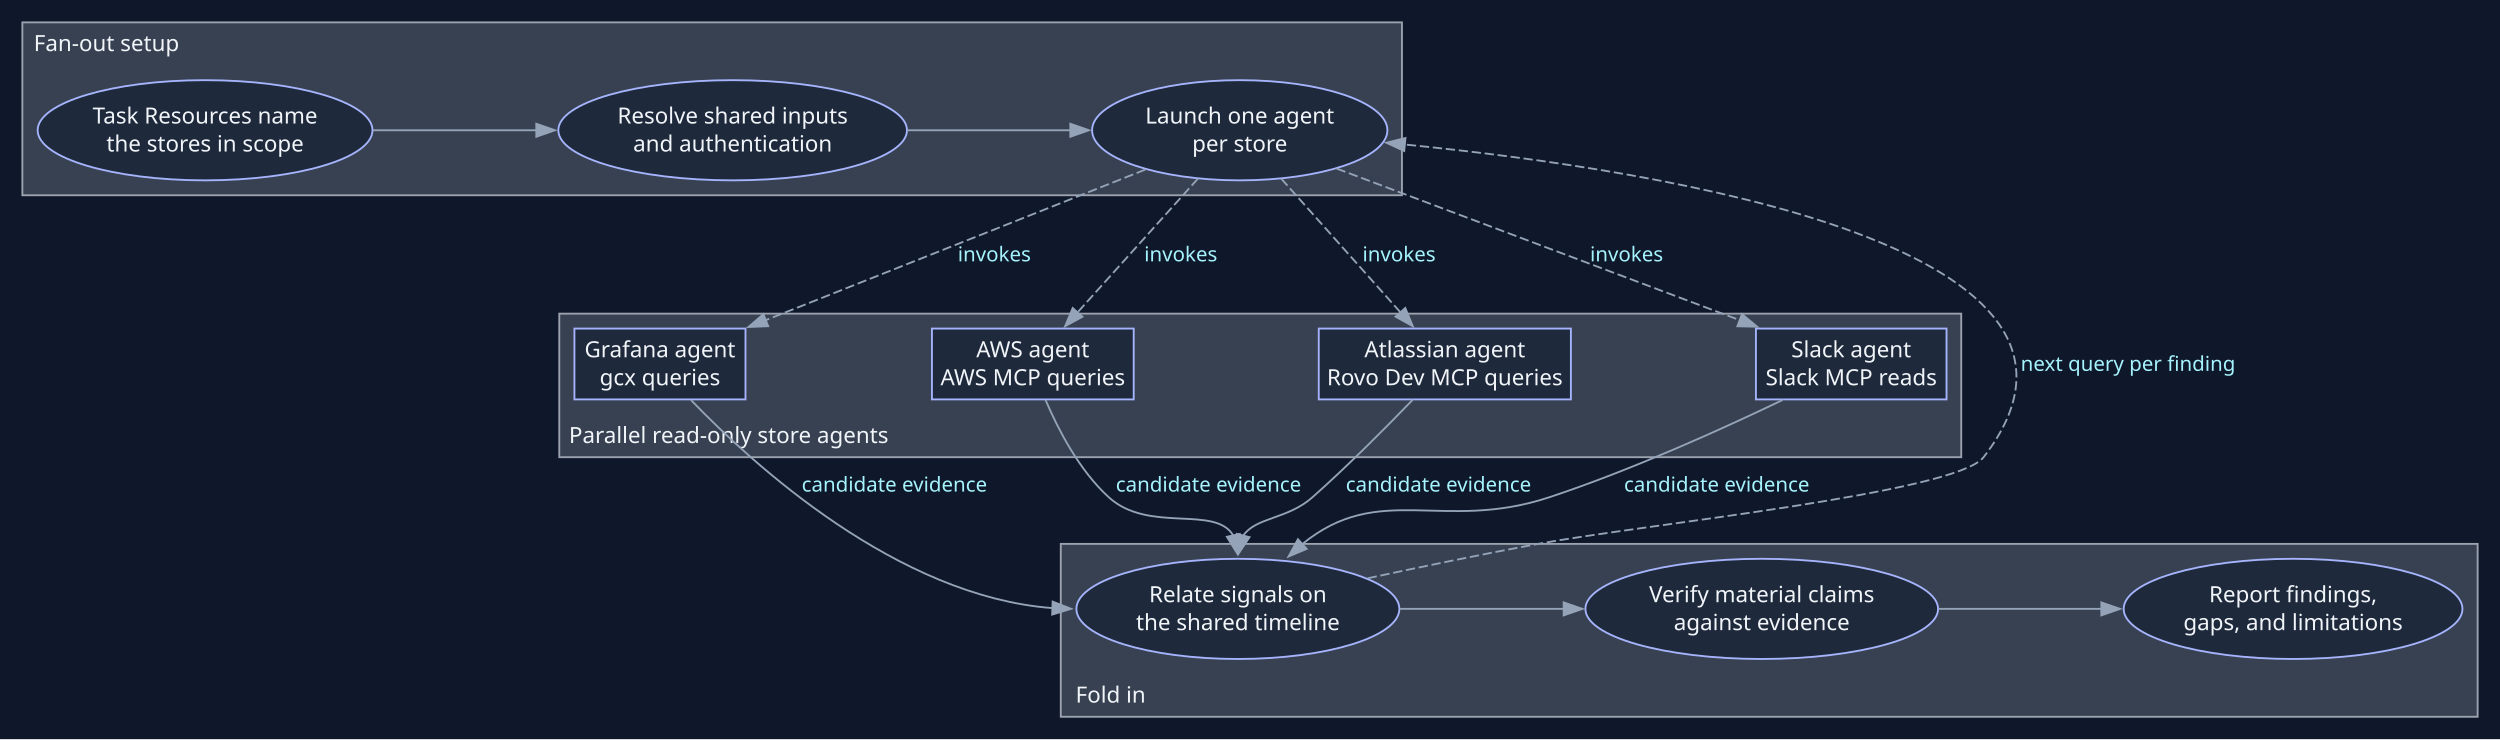
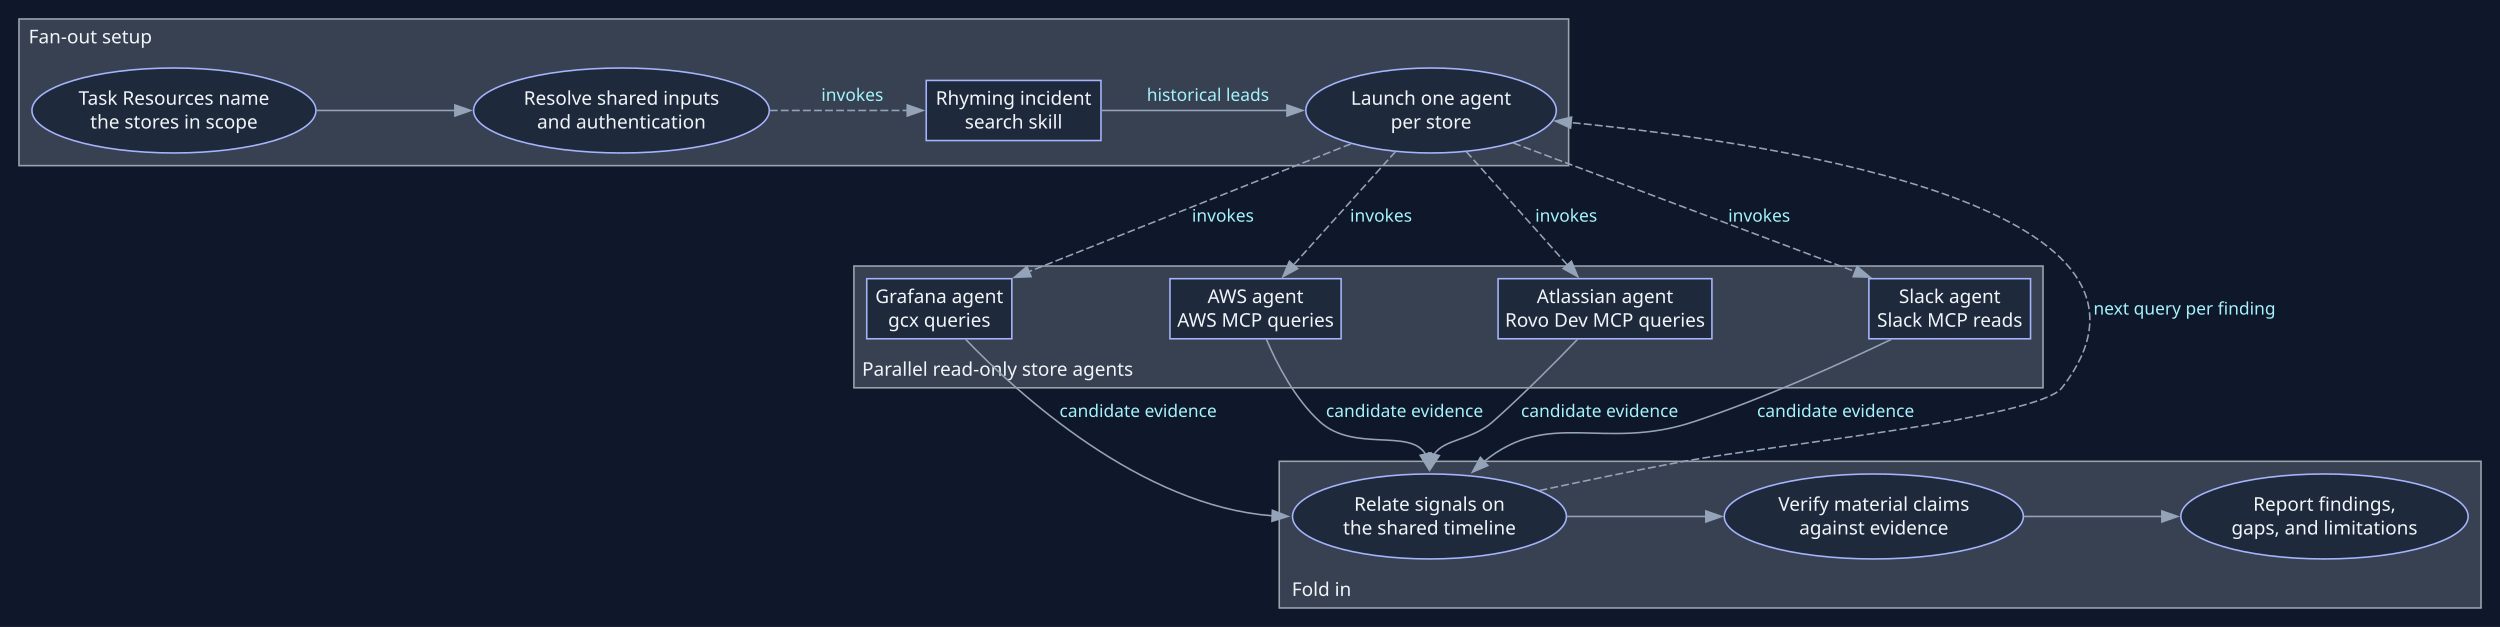
- <svg xmlns="http://www.w3.org/2000/svg" width="2682pt" height="793pt" viewBox="0.00 0.00 2682.00 793.00">
+ <svg xmlns="http://www.w3.org/2000/svg" width="3162pt" height="793pt" viewBox="0.00 0.00 3162.00 793.00">
  <g id="graph0" class="graph" transform="scale(2 2) rotate(0) translate(4 392.48)">
-     <polygon fill="#0f172a" stroke="none" points="-4,4 -4,-392.48 1337,-392.48 1337,4 -4,4" />
+     <polygon fill="#0f172a" stroke="none" points="-4,4 -4,-392.48 1577,-392.48 1577,4 -4,4" />
    <g id="clust1" class="cluster">
-       <polygon fill="#374151" stroke="#9ca3af" points="8,-287.74 8,-380.48 748,-380.48 748,-287.74 8,-287.74" />
+       <polygon fill="#374151" stroke="#9ca3af" points="8,-287.74 8,-380.48 988,-380.48 988,-287.74 8,-287.74" />
      <text xml:space="preserve" text-anchor="middle" x="53.12" y="-365.08" font-family="Trebuchet MS" font-size="12.00" fill="#f1f5f9">Fan-out setup</text>
    </g>
    <g id="clust3" class="cluster">
-       <polygon fill="#374151" stroke="#9ca3af" points="296,-147.24 296,-224.24 1048,-224.24 1048,-147.24 296,-147.24" />
-       <text xml:space="preserve" text-anchor="middle" x="386.88" y="-154.84" font-family="Trebuchet MS" font-size="12.00" fill="#f1f5f9">Parallel read-only store agents</text>
+       <polygon fill="#374151" stroke="#9ca3af" points="536,-147.24 536,-224.24 1288,-224.24 1288,-147.24 536,-147.24" />
+       <text xml:space="preserve" text-anchor="middle" x="626.88" y="-154.84" font-family="Trebuchet MS" font-size="12.00" fill="#f1f5f9">Parallel read-only store agents</text>
    </g>
    <g id="clust5" class="cluster">
-       <polygon fill="#374151" stroke="#9ca3af" points="565,-8 565,-100.74 1325,-100.74 1325,-8 565,-8" />
-       <text xml:space="preserve" text-anchor="middle" x="591.75" y="-15.6" font-family="Trebuchet MS" font-size="12.00" fill="#f1f5f9">Fold in</text>
+       <polygon fill="#374151" stroke="#9ca3af" points="805,-8 805,-100.74 1565,-100.74 1565,-8 805,-8" />
+       <text xml:space="preserve" text-anchor="middle" x="831.75" y="-15.6" font-family="Trebuchet MS" font-size="12.00" fill="#f1f5f9">Fold in</text>
    </g>
    <g id="node1" class="node">
      <ellipse fill="#1e293b" stroke="#a5b4fc" cx="106" cy="-322.61" rx="89.8" ry="26.87" />
      <text xml:space="preserve" text-anchor="middle" x="106" y="-326.21" font-family="Trebuchet MS" font-size="12.00" fill="#f1f5f9">Task Resources name</text>
      <text xml:space="preserve" text-anchor="middle" x="106" y="-311.21" font-family="Trebuchet MS" font-size="12.00" fill="#f1f5f9">the stores in scope</text>
    </g>
    <g id="node2" class="node">
      <ellipse fill="#1e293b" stroke="#a5b4fc" cx="389" cy="-322.61" rx="93.51" ry="26.87" />
      <text xml:space="preserve" text-anchor="middle" x="389" y="-326.21" font-family="Trebuchet MS" font-size="12.00" fill="#f1f5f9">Resolve shared inputs</text>
      <text xml:space="preserve" text-anchor="middle" x="389" y="-311.21" font-family="Trebuchet MS" font-size="12.00" fill="#f1f5f9">and authentication</text>
    </g>
    <g id="edge1" class="edge">
      <path fill="none" stroke="#94a3b8" d="M196.1,-322.61C225.38,-322.61 254.67,-322.61 283.96,-322.61" />
      <polygon fill="#94a3b8" stroke="#94a3b8" points="283.67,-326.11 293.67,-322.61 283.67,-319.11 283.67,-326.11" />
    </g>
    <g id="node3" class="node">
-       <ellipse fill="#1e293b" stroke="#a5b4fc" cx="661" cy="-322.61" rx="79.2" ry="26.87" />
-       <text xml:space="preserve" text-anchor="middle" x="661" y="-326.21" font-family="Trebuchet MS" font-size="12.00" fill="#f1f5f9">Launch one agent</text>
-       <text xml:space="preserve" text-anchor="middle" x="661" y="-311.21" font-family="Trebuchet MS" font-size="12.00" fill="#f1f5f9">per store</text>
+       <polygon fill="#1e293b" stroke="#a5b4fc" points="692.25,-341.61 581.75,-341.61 581.75,-303.61 692.25,-303.61 692.25,-341.61" />
+       <text xml:space="preserve" text-anchor="middle" x="637" y="-326.21" font-family="Trebuchet MS" font-size="12.00" fill="#f1f5f9">Rhyming incident</text>
+       <text xml:space="preserve" text-anchor="middle" x="637" y="-311.21" font-family="Trebuchet MS" font-size="12.00" fill="#f1f5f9">search skill</text>
    </g>
    <g id="edge2" class="edge">
-       <path fill="none" stroke="#94a3b8" d="M482.77,-322.61C511.99,-322.61 541.21,-322.61 570.43,-322.61" />
-       <polygon fill="#94a3b8" stroke="#94a3b8" points="570.12,-326.11 580.12,-322.61 570.12,-319.11 570.12,-326.11" />
+       <path fill="none" stroke="#94a3b8" stroke-dasharray="5,2" d="M482.76,-322.61C511.8,-322.61 543.21,-322.61 570.05,-322.61" />
+       <polygon fill="#94a3b8" stroke="#94a3b8" points="569.74,-326.11 579.74,-322.61 569.74,-319.11 569.74,-326.11" />
+       <text xml:space="preserve" text-anchor="middle" x="532.13" y="-328.66" font-family="Trebuchet MS" font-size="11.00" fill="#a5f3fc">  invokes</text>
    </g>
    <g id="node4" class="node">
-       <polygon fill="#1e293b" stroke="#a5b4fc" points="395.88,-216.24 304.12,-216.24 304.12,-178.24 395.88,-178.24 395.88,-216.24" />
-       <text xml:space="preserve" text-anchor="middle" x="350" y="-200.84" font-family="Trebuchet MS" font-size="12.00" fill="#f1f5f9">Grafana agent</text>
-       <text xml:space="preserve" text-anchor="middle" x="350" y="-185.84" font-family="Trebuchet MS" font-size="12.00" fill="#f1f5f9">gcx queries</text>
+       <ellipse fill="#1e293b" stroke="#a5b4fc" cx="901" cy="-322.61" rx="79.2" ry="26.87" />
+       <text xml:space="preserve" text-anchor="middle" x="901" y="-326.21" font-family="Trebuchet MS" font-size="12.00" fill="#f1f5f9">Launch one agent</text>
+       <text xml:space="preserve" text-anchor="middle" x="901" y="-311.21" font-family="Trebuchet MS" font-size="12.00" fill="#f1f5f9">per store</text>
+     </g>
+     <g id="edge3" class="edge">
+       <path fill="none" stroke="#94a3b8" d="M692.67,-322.61C726.67,-322.61 770.98,-322.61 809.99,-322.61" />
+       <polygon fill="#94a3b8" stroke="#94a3b8" points="809.86,-326.11 819.86,-322.61 809.86,-319.11 809.86,-326.11" />
+       <text xml:space="preserve" text-anchor="middle" x="757.03" y="-328.66" font-family="Trebuchet MS" font-size="11.00" fill="#a5f3fc">  historical leads</text>
+     </g>
+     <g id="node5" class="node">
+       <polygon fill="#1e293b" stroke="#a5b4fc" points="635.88,-216.24 544.12,-216.24 544.12,-178.24 635.88,-178.24 635.88,-216.24" />
+       <text xml:space="preserve" text-anchor="middle" x="590" y="-200.84" font-family="Trebuchet MS" font-size="12.00" fill="#f1f5f9">Grafana agent</text>
+       <text xml:space="preserve" text-anchor="middle" x="590" y="-185.84" font-family="Trebuchet MS" font-size="12.00" fill="#f1f5f9">gcx queries</text>
+     </g>
+     <g id="edge9" class="edge">
+       <path fill="none" stroke="#94a3b8" stroke-dasharray="5,2" d="M850.34,-301.51C794.44,-279.34 704.7,-243.74 646.55,-220.67" />
+       <polygon fill="#94a3b8" stroke="#94a3b8" points="648.06,-217.51 637.48,-217.07 645.48,-224.01 648.06,-217.51" />
+       <text xml:space="preserve" text-anchor="middle" x="766.5" y="-252.29" font-family="Trebuchet MS" font-size="11.00" fill="#a5f3fc">  invokes</text>
+     </g>
+     <g id="node6" class="node">
+       <polygon fill="#1e293b" stroke="#a5b4fc" points="844.12,-216.24 735.88,-216.24 735.88,-178.24 844.12,-178.24 844.12,-216.24" />
+       <text xml:space="preserve" text-anchor="middle" x="790" y="-200.84" font-family="Trebuchet MS" font-size="12.00" fill="#f1f5f9">AWS agent</text>
+       <text xml:space="preserve" text-anchor="middle" x="790" y="-185.84" font-family="Trebuchet MS" font-size="12.00" fill="#f1f5f9">AWS MCP queries</text>
+     </g>
+     <g id="edge10" class="edge">
+       <path fill="none" stroke="#94a3b8" stroke-dasharray="5,2" d="M878.54,-296.64C859.72,-275.73 832.93,-245.96 813.76,-224.65" />
+       <polygon fill="#94a3b8" stroke="#94a3b8" points="816.61,-222.58 807.32,-217.49 811.41,-227.27 816.61,-222.58" />
+       <text xml:space="preserve" text-anchor="middle" x="866.5" y="-252.29" font-family="Trebuchet MS" font-size="11.00" fill="#a5f3fc">  invokes</text>
+     </g>
+     <g id="node7" class="node">
+       <polygon fill="#1e293b" stroke="#a5b4fc" points="1078.62,-216.24 943.38,-216.24 943.38,-178.24 1078.62,-178.24 1078.62,-216.24" />
+       <text xml:space="preserve" text-anchor="middle" x="1011" y="-200.84" font-family="Trebuchet MS" font-size="12.00" fill="#f1f5f9">Atlassian agent</text>
+       <text xml:space="preserve" text-anchor="middle" x="1011" y="-185.84" font-family="Trebuchet MS" font-size="12.00" fill="#f1f5f9">Rovo Dev MCP queries</text>
+     </g>
+     <g id="edge11" class="edge">
+       <path fill="none" stroke="#94a3b8" stroke-dasharray="5,2" d="M923.26,-296.64C941.83,-275.82 968.22,-246.22 987.2,-224.93" />
+       <polygon fill="#94a3b8" stroke="#94a3b8" points="989.79,-227.29 993.83,-217.49 984.56,-222.63 989.79,-227.29" />
+       <text xml:space="preserve" text-anchor="middle" x="983.59" y="-252.29" font-family="Trebuchet MS" font-size="11.00" fill="#a5f3fc">  invokes</text>
+     </g>
+     <g id="node8" class="node">
+       <polygon fill="#1e293b" stroke="#a5b4fc" points="1280.12,-216.24 1177.88,-216.24 1177.88,-178.24 1280.12,-178.24 1280.12,-216.24" />
+       <text xml:space="preserve" text-anchor="middle" x="1229" y="-200.84" font-family="Trebuchet MS" font-size="12.00" fill="#f1f5f9">Slack agent</text>
+       <text xml:space="preserve" text-anchor="middle" x="1229" y="-185.84" font-family="Trebuchet MS" font-size="12.00" fill="#f1f5f9">Slack MCP reads</text>
+     </g>
+     <g id="edge12" class="edge">
+       <path fill="none" stroke="#94a3b8" stroke-dasharray="5,2" d="M952.97,-302.06C1011.76,-279.95 1107.35,-244 1169.19,-220.74" />
+       <polygon fill="#94a3b8" stroke="#94a3b8" points="1170.4,-224.02 1178.53,-217.22 1167.94,-217.47 1170.4,-224.02" />
+       <text xml:space="preserve" text-anchor="middle" x="1105.64" y="-252.29" font-family="Trebuchet MS" font-size="11.00" fill="#a5f3fc">  invokes</text>
+     </g>
+     <g id="node9" class="node">
+       <ellipse fill="#1e293b" stroke="#a5b4fc" cx="900" cy="-65.87" rx="86.62" ry="26.87" />
+       <text xml:space="preserve" text-anchor="middle" x="900" y="-69.47" font-family="Trebuchet MS" font-size="12.00" fill="#f1f5f9">Relate signals on</text>
+       <text xml:space="preserve" text-anchor="middle" x="900" y="-54.47" font-family="Trebuchet MS" font-size="12.00" fill="#f1f5f9">the shared timeline</text>
+     </g>
+     <g id="edge13" class="edge">
+       <path fill="none" stroke="#94a3b8" d="M606.7,-177.84C639.72,-143.48 717.39,-72.48 800.52,-66.3" />
+       <polygon fill="#94a3b8" stroke="#94a3b8" points="800.64,-69.8 810.5,-65.93 800.38,-62.8 800.64,-69.8" />
+       <text xml:space="preserve" text-anchor="middle" x="712.89" y="-128.79" font-family="Trebuchet MS" font-size="11.00" fill="#a5f3fc">  candidate evidence</text>
+     </g>
+     <g id="edge14" class="edge">
+       <path fill="none" stroke="#94a3b8" d="M796.84,-177.95C803.47,-162.34 814.85,-140.2 830.75,-125.74 852.27,-106.17 887.95,-121.83 897.55,-105.15" />
+       <polygon fill="#94a3b8" stroke="#94a3b8" points="900.94,-106.06 899.67,-95.54 894.1,-104.55 900.94,-106.06" />
+       <text xml:space="preserve" text-anchor="middle" x="881.38" y="-128.79" font-family="Trebuchet MS" font-size="11.00" fill="#a5f3fc">  candidate evidence</text>
+     </g>
+     <g id="edge15" class="edge">
+       <path fill="none" stroke="#94a3b8" d="M993.73,-178C979.67,-163.42 959.1,-142.69 940,-125.74 926.62,-113.86 909.45,-115.12 902.8,-105.04" />
+       <polygon fill="#94a3b8" stroke="#94a3b8" points="906.24,-104.35 900.37,-95.52 899.45,-106.08 906.24,-104.35" />
+       <text xml:space="preserve" text-anchor="middle" x="1004.74" y="-128.79" font-family="Trebuchet MS" font-size="11.00" fill="#a5f3fc">  candidate evidence</text>
+     </g>
+     <g id="edge16" class="edge">
+       <path fill="none" stroke="#94a3b8" d="M1192.11,-177.89C1159.75,-162.35 1111.12,-140.34 1067,-125.74 1009.75,-106.79 975.93,-134.5 934.45,-100.55" />
+       <polygon fill="#94a3b8" stroke="#94a3b8" points="936.92,-98.07 927.16,-93.93 932.21,-103.25 936.92,-98.07" />
+       <text xml:space="preserve" text-anchor="middle" x="1153.99" y="-128.79" font-family="Trebuchet MS" font-size="11.00" fill="#a5f3fc">  candidate evidence</text>
+     </g>
+     <g id="edge17" class="edge">
+       <path fill="none" stroke="#94a3b8" stroke-dasharray="5,2" d="M969.59,-82.28C997.89,-88.34 1030.95,-95.17 1061,-100.74 1117.06,-111.12 1285.08,-127.96 1300,-147.24 1386.89,-259.51 1131.6,-300.89 989.39,-314.98" />
+       <polygon fill="#94a3b8" stroke="#94a3b8" points="989.22,-311.48 979.6,-315.92 989.89,-318.45 989.22,-311.48" />
+       <text xml:space="preserve" text-anchor="middle" x="1374.61" y="-193.54" font-family="Trebuchet MS" font-size="11.00" fill="#a5f3fc">  next query per finding</text>
+     </g>
+     <g id="node10" class="node">
+       <ellipse fill="#1e293b" stroke="#a5b4fc" cx="1181" cy="-65.87" rx="94.58" ry="26.87" />
+       <text xml:space="preserve" text-anchor="middle" x="1181" y="-69.47" font-family="Trebuchet MS" font-size="12.00" fill="#f1f5f9">Verify material claims</text>
+       <text xml:space="preserve" text-anchor="middle" x="1181" y="-54.47" font-family="Trebuchet MS" font-size="12.00" fill="#f1f5f9">against evidence</text>
+     </g>
+     <g id="edge7" class="edge">
+       <path fill="none" stroke="#94a3b8" d="M986.99,-65.87C1016.33,-65.87 1045.68,-65.87 1075.02,-65.87" />
+       <polygon fill="#94a3b8" stroke="#94a3b8" points="1074.75,-69.37 1084.75,-65.87 1074.75,-62.37 1074.75,-69.37" />
+     </g>
+     <g id="node11" class="node">
+       <ellipse fill="#1e293b" stroke="#a5b4fc" cx="1466" cy="-65.87" rx="90.86" ry="26.87" />
+       <text xml:space="preserve" text-anchor="middle" x="1466" y="-69.47" font-family="Trebuchet MS" font-size="12.00" fill="#f1f5f9">Report findings,</text>
+       <text xml:space="preserve" text-anchor="middle" x="1466" y="-54.47" font-family="Trebuchet MS" font-size="12.00" fill="#f1f5f9">gaps, and limitations</text>
    </g>
    <g id="edge8" class="edge">
-       <path fill="none" stroke="#94a3b8" stroke-dasharray="5,2" d="M610.34,-301.51C554.44,-279.34 464.7,-243.74 406.55,-220.67" />
-       <polygon fill="#94a3b8" stroke="#94a3b8" points="408.06,-217.51 397.48,-217.07 405.48,-224.01 408.06,-217.51" />
-       <text xml:space="preserve" text-anchor="middle" x="526.5" y="-252.29" font-family="Trebuchet MS" font-size="11.00" fill="#a5f3fc">  invokes</text>
-     </g>
-     <g id="node5" class="node">
-       <polygon fill="#1e293b" stroke="#a5b4fc" points="604.12,-216.24 495.88,-216.24 495.88,-178.24 604.12,-178.24 604.12,-216.24" />
-       <text xml:space="preserve" text-anchor="middle" x="550" y="-200.84" font-family="Trebuchet MS" font-size="12.00" fill="#f1f5f9">AWS agent</text>
-       <text xml:space="preserve" text-anchor="middle" x="550" y="-185.84" font-family="Trebuchet MS" font-size="12.00" fill="#f1f5f9">AWS MCP queries</text>
-     </g>
-     <g id="edge9" class="edge">
-       <path fill="none" stroke="#94a3b8" stroke-dasharray="5,2" d="M638.54,-296.64C619.72,-275.73 592.93,-245.96 573.76,-224.65" />
-       <polygon fill="#94a3b8" stroke="#94a3b8" points="576.61,-222.58 567.32,-217.49 571.41,-227.27 576.61,-222.58" />
-       <text xml:space="preserve" text-anchor="middle" x="626.5" y="-252.29" font-family="Trebuchet MS" font-size="11.00" fill="#a5f3fc">  invokes</text>
-     </g>
-     <g id="node6" class="node">
-       <polygon fill="#1e293b" stroke="#a5b4fc" points="838.62,-216.24 703.38,-216.24 703.38,-178.24 838.62,-178.24 838.62,-216.24" />
-       <text xml:space="preserve" text-anchor="middle" x="771" y="-200.84" font-family="Trebuchet MS" font-size="12.00" fill="#f1f5f9">Atlassian agent</text>
-       <text xml:space="preserve" text-anchor="middle" x="771" y="-185.84" font-family="Trebuchet MS" font-size="12.00" fill="#f1f5f9">Rovo Dev MCP queries</text>
-     </g>
-     <g id="edge10" class="edge">
-       <path fill="none" stroke="#94a3b8" stroke-dasharray="5,2" d="M683.26,-296.64C701.83,-275.82 728.22,-246.22 747.2,-224.93" />
-       <polygon fill="#94a3b8" stroke="#94a3b8" points="749.79,-227.29 753.83,-217.49 744.56,-222.63 749.79,-227.29" />
-       <text xml:space="preserve" text-anchor="middle" x="743.59" y="-252.29" font-family="Trebuchet MS" font-size="11.00" fill="#a5f3fc">  invokes</text>
-     </g>
-     <g id="node7" class="node">
-       <polygon fill="#1e293b" stroke="#a5b4fc" points="1040.12,-216.24 937.88,-216.24 937.88,-178.24 1040.12,-178.24 1040.12,-216.24" />
-       <text xml:space="preserve" text-anchor="middle" x="989" y="-200.84" font-family="Trebuchet MS" font-size="12.00" fill="#f1f5f9">Slack agent</text>
-       <text xml:space="preserve" text-anchor="middle" x="989" y="-185.84" font-family="Trebuchet MS" font-size="12.00" fill="#f1f5f9">Slack MCP reads</text>
-     </g>
-     <g id="edge11" class="edge">
-       <path fill="none" stroke="#94a3b8" stroke-dasharray="5,2" d="M712.97,-302.06C771.76,-279.95 867.35,-244 929.19,-220.74" />
-       <polygon fill="#94a3b8" stroke="#94a3b8" points="930.4,-224.02 938.53,-217.22 927.94,-217.47 930.4,-224.02" />
-       <text xml:space="preserve" text-anchor="middle" x="865.64" y="-252.29" font-family="Trebuchet MS" font-size="11.00" fill="#a5f3fc">  invokes</text>
-     </g>
-     <g id="node8" class="node">
-       <ellipse fill="#1e293b" stroke="#a5b4fc" cx="660" cy="-65.87" rx="86.62" ry="26.87" />
-       <text xml:space="preserve" text-anchor="middle" x="660" y="-69.47" font-family="Trebuchet MS" font-size="12.00" fill="#f1f5f9">Relate signals on</text>
-       <text xml:space="preserve" text-anchor="middle" x="660" y="-54.47" font-family="Trebuchet MS" font-size="12.00" fill="#f1f5f9">the shared timeline</text>
-     </g>
-     <g id="edge12" class="edge">
-       <path fill="none" stroke="#94a3b8" d="M366.7,-177.84C399.72,-143.48 477.39,-72.48 560.52,-66.3" />
-       <polygon fill="#94a3b8" stroke="#94a3b8" points="560.64,-69.8 570.5,-65.93 560.38,-62.8 560.64,-69.8" />
-       <text xml:space="preserve" text-anchor="middle" x="472.89" y="-128.79" font-family="Trebuchet MS" font-size="11.00" fill="#a5f3fc">  candidate evidence</text>
-     </g>
-     <g id="edge13" class="edge">
-       <path fill="none" stroke="#94a3b8" d="M556.84,-177.95C563.47,-162.34 574.85,-140.2 590.75,-125.74 612.27,-106.17 647.95,-121.83 657.55,-105.15" />
-       <polygon fill="#94a3b8" stroke="#94a3b8" points="660.94,-106.06 659.67,-95.54 654.1,-104.55 660.94,-106.06" />
-       <text xml:space="preserve" text-anchor="middle" x="641.38" y="-128.79" font-family="Trebuchet MS" font-size="11.00" fill="#a5f3fc">  candidate evidence</text>
-     </g>
-     <g id="edge14" class="edge">
-       <path fill="none" stroke="#94a3b8" d="M753.73,-178C739.67,-163.42 719.1,-142.69 700,-125.74 686.62,-113.86 669.45,-115.12 662.8,-105.04" />
-       <polygon fill="#94a3b8" stroke="#94a3b8" points="666.24,-104.35 660.37,-95.52 659.45,-106.08 666.24,-104.35" />
-       <text xml:space="preserve" text-anchor="middle" x="764.74" y="-128.79" font-family="Trebuchet MS" font-size="11.00" fill="#a5f3fc">  candidate evidence</text>
-     </g>
-     <g id="edge15" class="edge">
-       <path fill="none" stroke="#94a3b8" d="M952.11,-177.89C919.75,-162.35 871.12,-140.34 827,-125.74 769.75,-106.79 735.93,-134.5 694.45,-100.55" />
-       <polygon fill="#94a3b8" stroke="#94a3b8" points="696.92,-98.07 687.16,-93.93 692.21,-103.25 696.92,-98.07" />
-       <text xml:space="preserve" text-anchor="middle" x="913.99" y="-128.79" font-family="Trebuchet MS" font-size="11.00" fill="#a5f3fc">  candidate evidence</text>
-     </g>
-     <g id="edge16" class="edge">
-       <path fill="none" stroke="#94a3b8" stroke-dasharray="5,2" d="M729.59,-82.28C757.89,-88.34 790.95,-95.17 821,-100.74 877.06,-111.12 1045.08,-127.96 1060,-147.24 1146.89,-259.51 891.6,-300.89 749.39,-314.98" />
-       <polygon fill="#94a3b8" stroke="#94a3b8" points="749.22,-311.48 739.6,-315.92 749.89,-318.45 749.22,-311.48" />
-       <text xml:space="preserve" text-anchor="middle" x="1134.61" y="-193.54" font-family="Trebuchet MS" font-size="11.00" fill="#a5f3fc">  next query per finding</text>
-     </g>
-     <g id="node9" class="node">
-       <ellipse fill="#1e293b" stroke="#a5b4fc" cx="941" cy="-65.87" rx="94.58" ry="26.87" />
-       <text xml:space="preserve" text-anchor="middle" x="941" y="-69.47" font-family="Trebuchet MS" font-size="12.00" fill="#f1f5f9">Verify material claims</text>
-       <text xml:space="preserve" text-anchor="middle" x="941" y="-54.47" font-family="Trebuchet MS" font-size="12.00" fill="#f1f5f9">against evidence</text>
-     </g>
-     <g id="edge6" class="edge">
-       <path fill="none" stroke="#94a3b8" d="M746.99,-65.87C776.33,-65.87 805.68,-65.87 835.02,-65.87" />
-       <polygon fill="#94a3b8" stroke="#94a3b8" points="834.75,-69.37 844.75,-65.87 834.75,-62.37 834.75,-69.37" />
-     </g>
-     <g id="node10" class="node">
-       <ellipse fill="#1e293b" stroke="#a5b4fc" cx="1226" cy="-65.87" rx="90.86" ry="26.87" />
-       <text xml:space="preserve" text-anchor="middle" x="1226" y="-69.47" font-family="Trebuchet MS" font-size="12.00" fill="#f1f5f9">Report findings,</text>
-       <text xml:space="preserve" text-anchor="middle" x="1226" y="-54.47" font-family="Trebuchet MS" font-size="12.00" fill="#f1f5f9">gaps, and limitations</text>
-     </g>
-     <g id="edge7" class="edge">
-       <path fill="none" stroke="#94a3b8" d="M1035.91,-65.87C1065.1,-65.87 1094.29,-65.87 1123.48,-65.87" />
-       <polygon fill="#94a3b8" stroke="#94a3b8" points="1123.15,-69.37 1133.15,-65.87 1123.15,-62.37 1123.15,-69.37" />
+       <path fill="none" stroke="#94a3b8" d="M1275.91,-65.87C1305.1,-65.87 1334.29,-65.87 1363.48,-65.87" />
+       <polygon fill="#94a3b8" stroke="#94a3b8" points="1363.15,-69.37 1373.15,-65.87 1363.15,-62.37 1363.15,-69.37" />
    </g>
  </g>
</svg>
